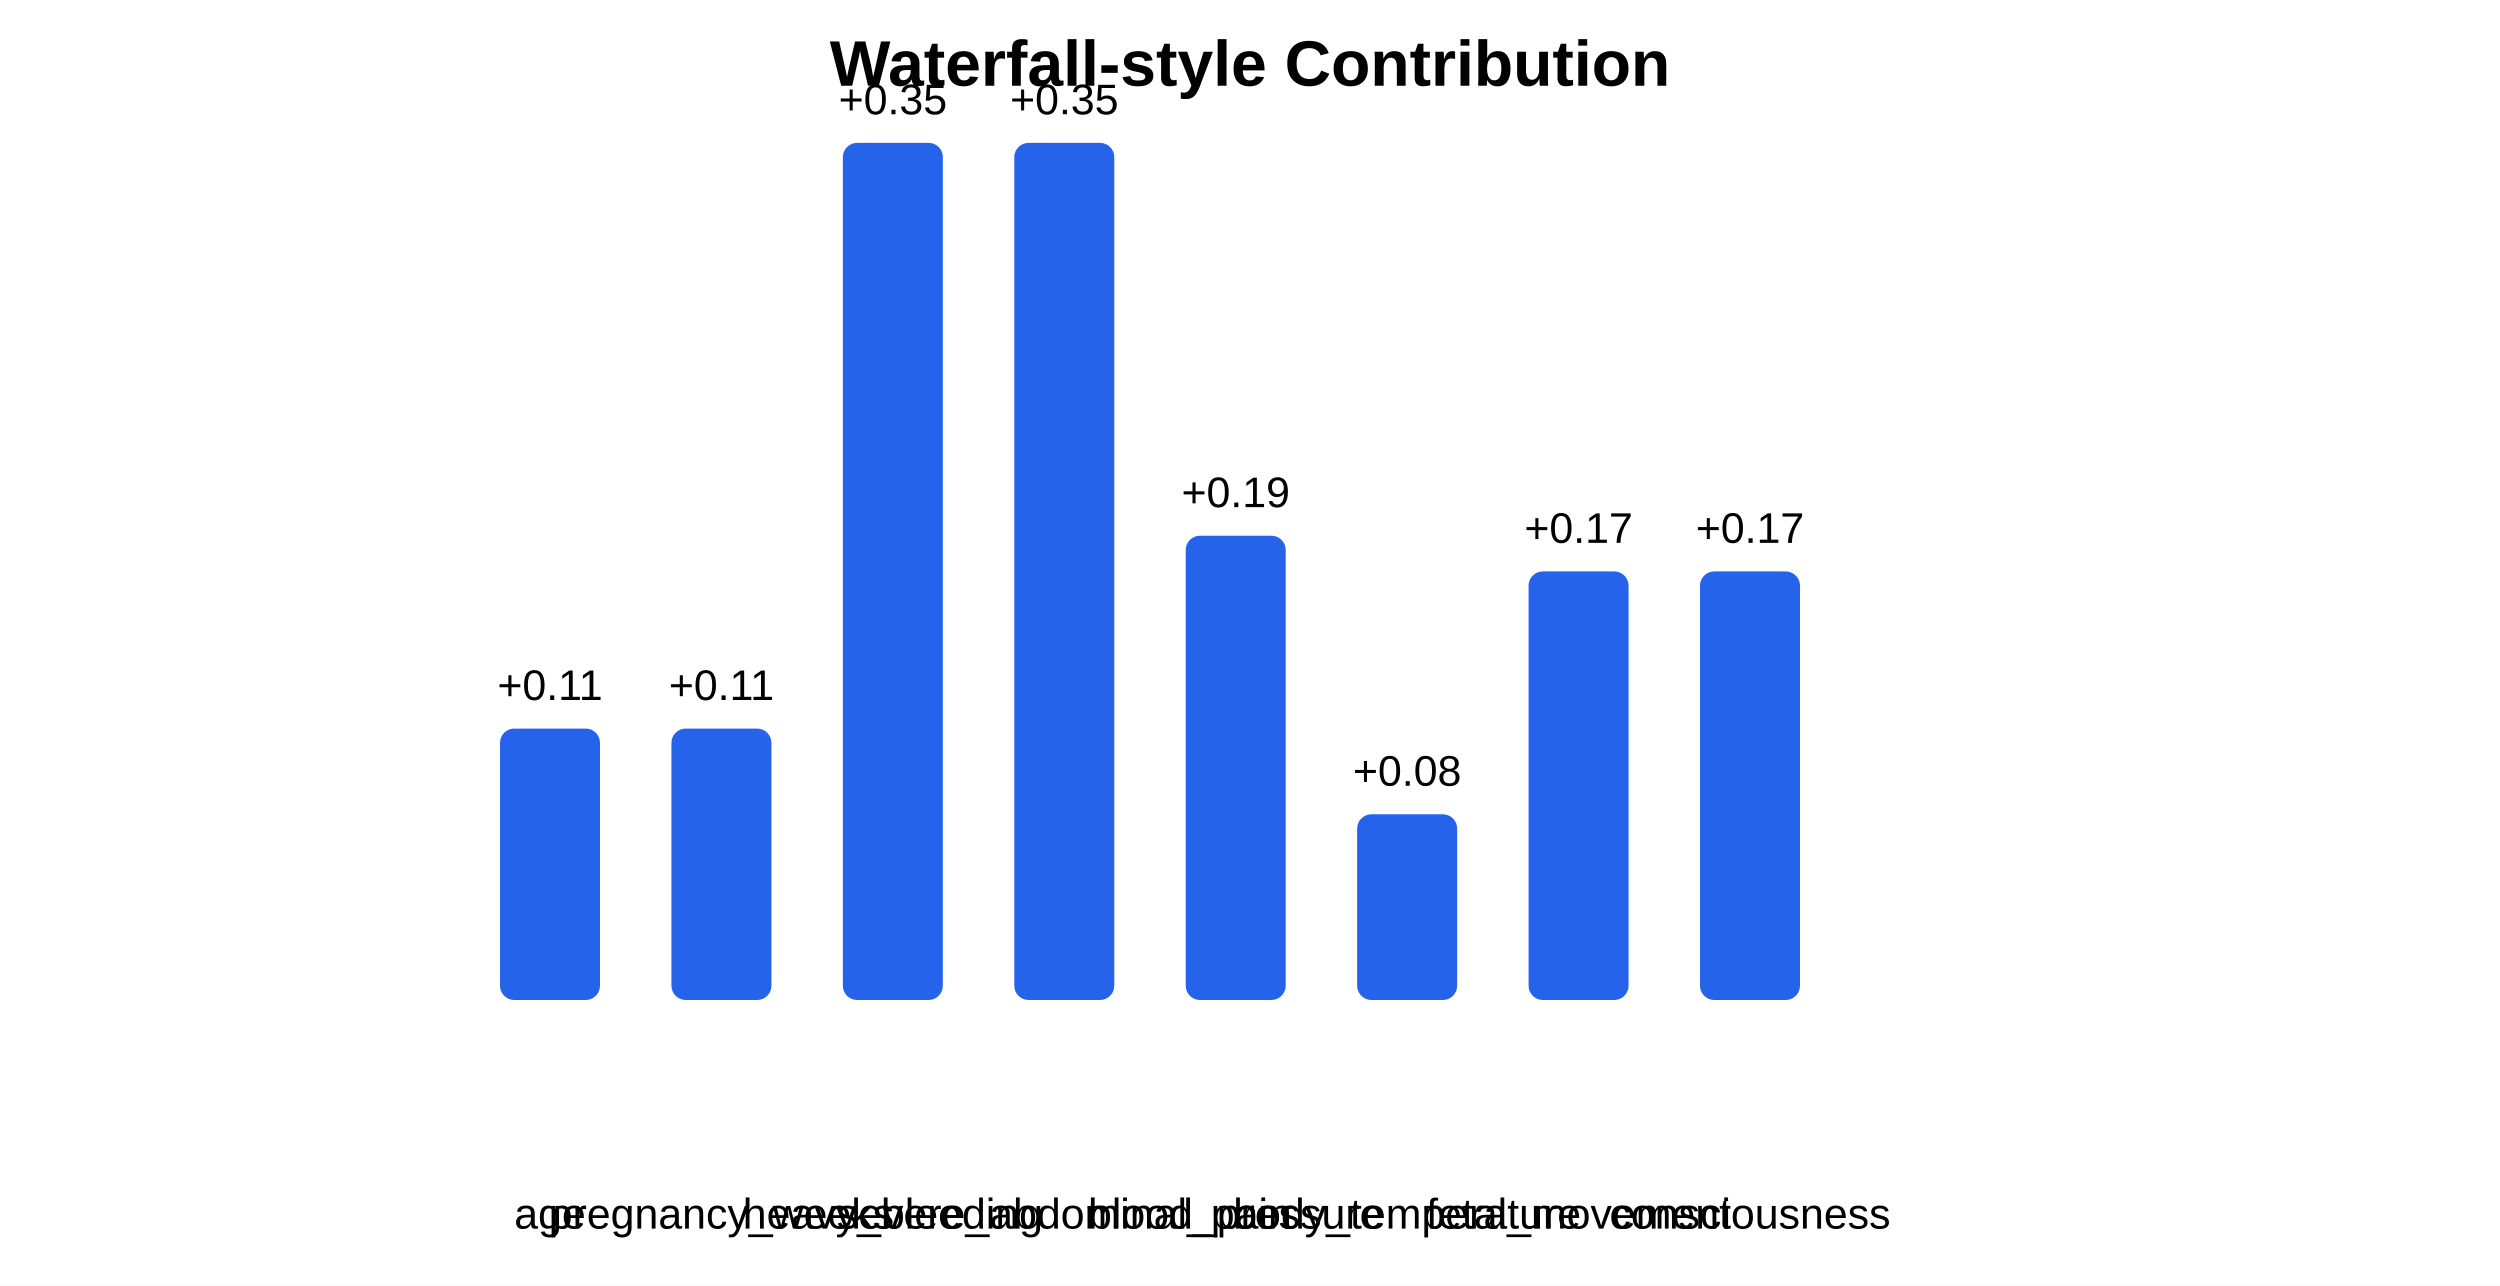
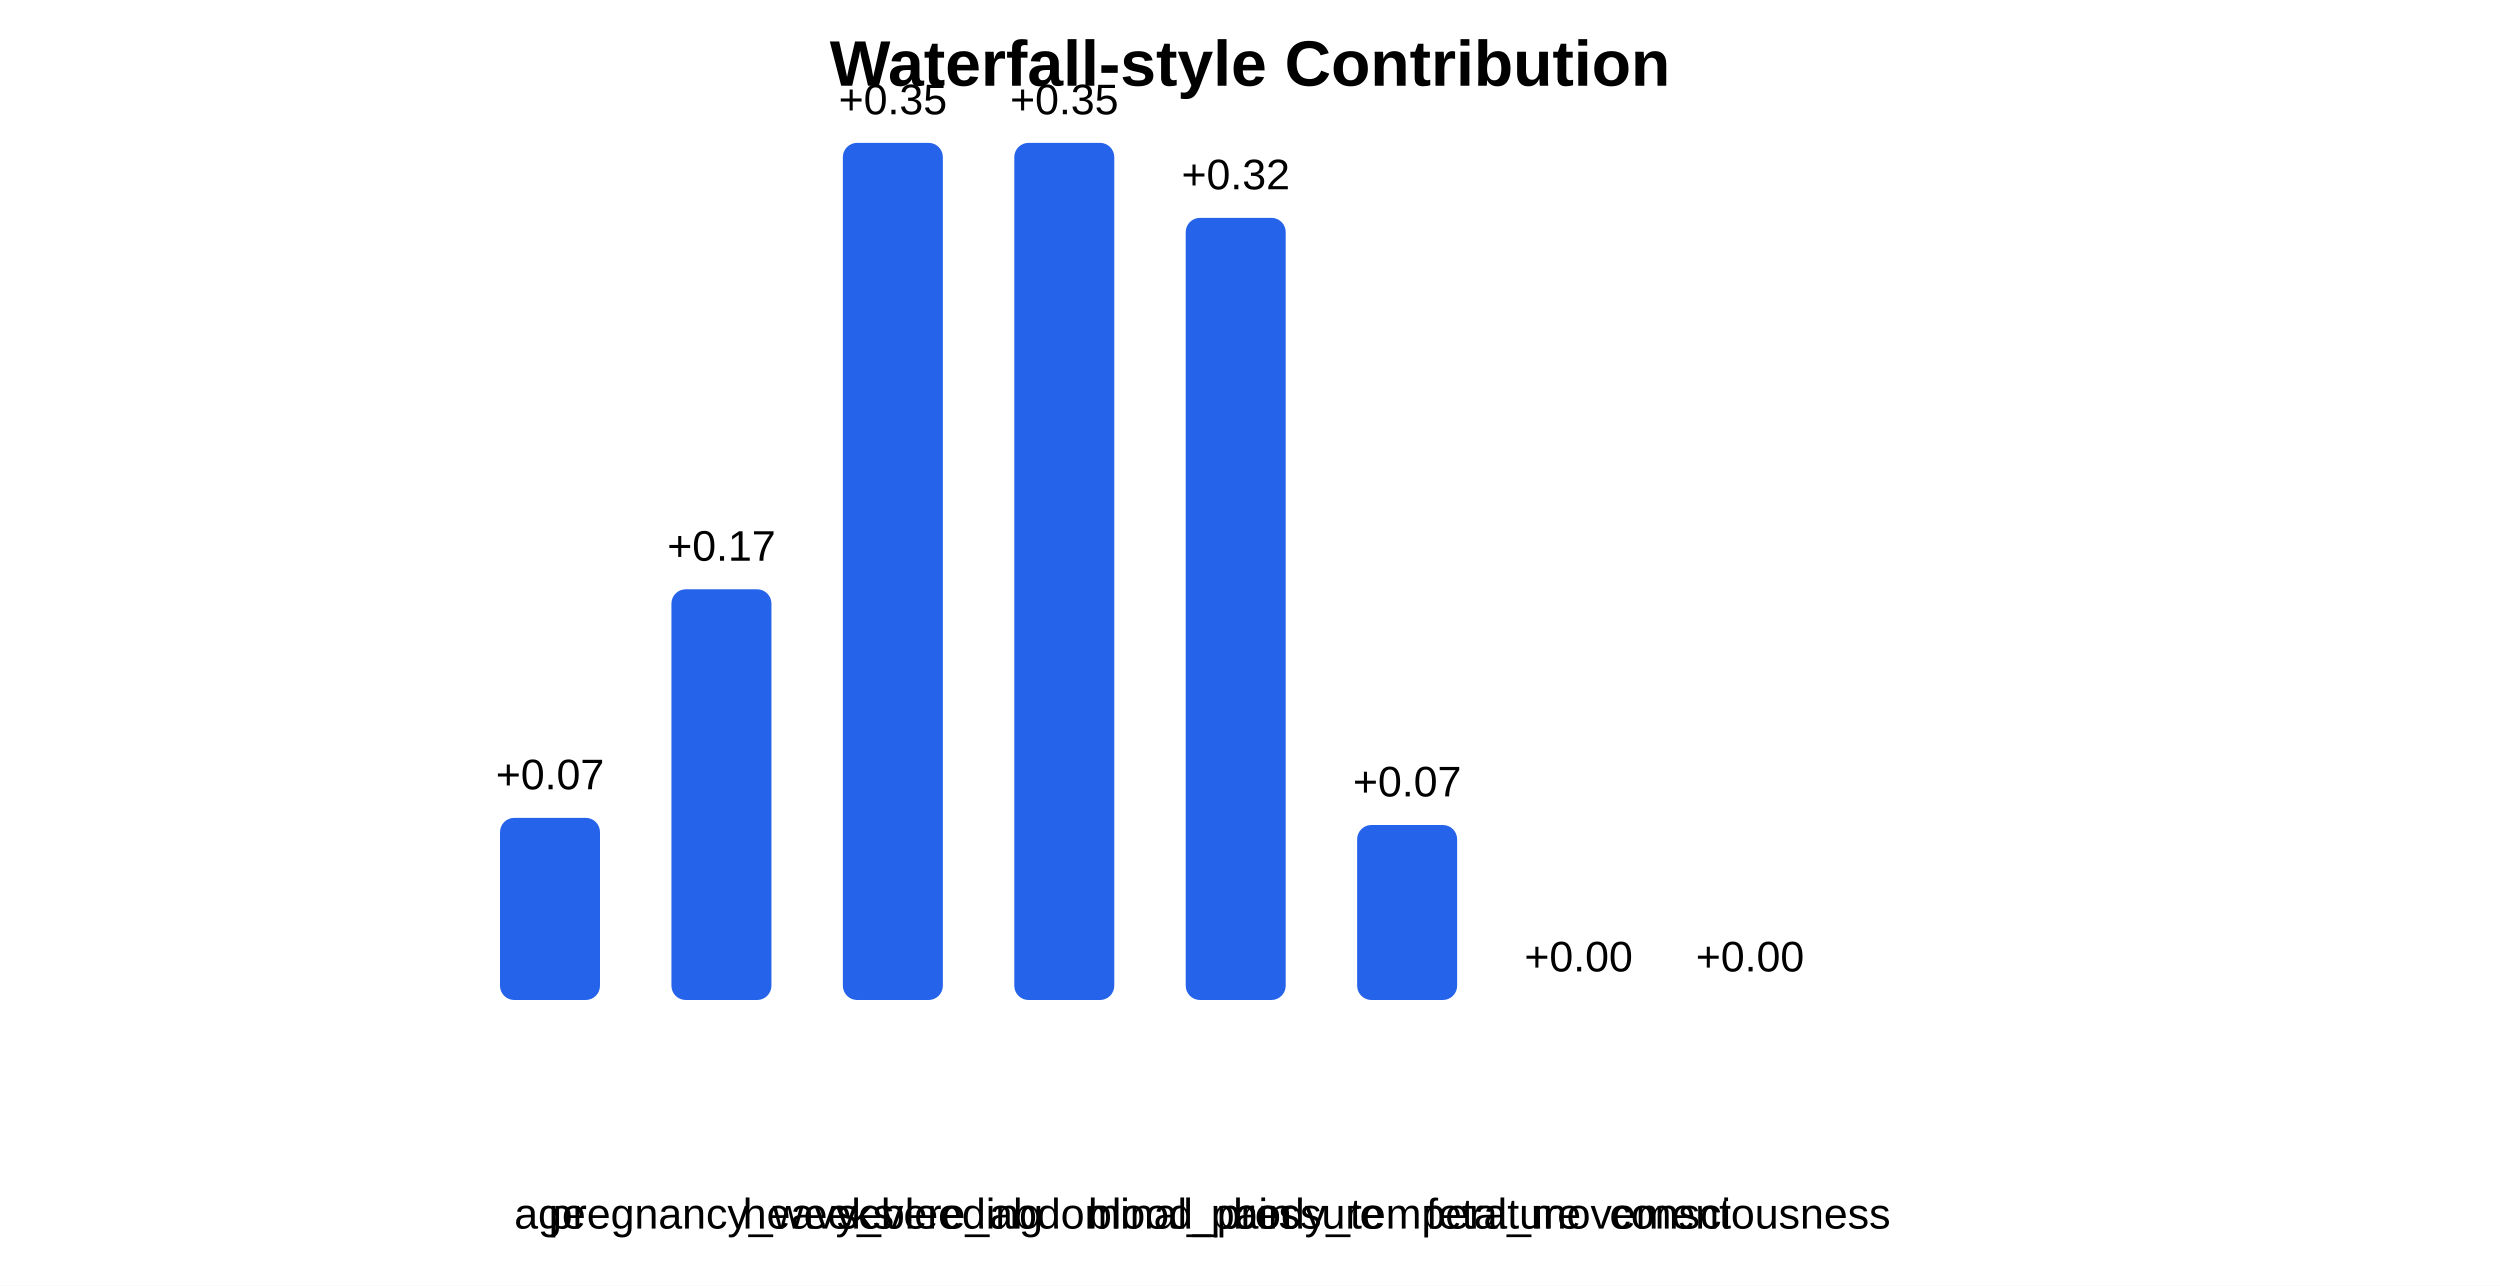
<svg xmlns="http://www.w3.org/2000/svg" width="700" height="360" viewBox="0 0 700 360">
  <rect width="100%" height="100%" fill="white" />
  <text x="350.0" y="24" text-anchor="middle" font-size="18" font-family="Arial" font-weight="bold">Waterfall-style Contribution</text>
-   <rect x="140" y="204" width="28" height="76" fill="#2563eb" rx="4" />
+   <rect x="140" y="229" width="28" height="51" fill="#2563eb" rx="4" />
  <text x="154.0" y="344" text-anchor="middle" font-size="12" font-family="Arial">age</text>
-   <text x="154.0" y="196" text-anchor="middle" font-size="12" font-family="Arial">+0.11</text>
-   <rect x="188" y="204" width="28" height="76" fill="#2563eb" rx="4" />
+   <text x="154.0" y="221" text-anchor="middle" font-size="12" font-family="Arial">+0.07</text>
+   <rect x="188" y="165" width="28" height="115" fill="#2563eb" rx="4" />
  <text x="202.0" y="344" text-anchor="middle" font-size="12" font-family="Arial">pregnancy_weeks</text>
-   <text x="202.0" y="196" text-anchor="middle" font-size="12" font-family="Arial">+0.11</text>
+   <text x="202.0" y="157" text-anchor="middle" font-size="12" font-family="Arial">+0.17</text>
  <rect x="236" y="40" width="28" height="240" fill="#2563eb" rx="4" />
  <text x="250.0" y="344" text-anchor="middle" font-size="12" font-family="Arial">heavy_bleeding</text>
  <text x="250.0" y="32" text-anchor="middle" font-size="12" font-family="Arial">+0.35</text>
  <rect x="284" y="40" width="28" height="240" fill="#2563eb" rx="4" />
  <text x="298.0" y="344" text-anchor="middle" font-size="12" font-family="Arial">severe_abdominal_pain</text>
  <text x="298.0" y="32" text-anchor="middle" font-size="12" font-family="Arial">+0.35</text>
-   <rect x="332" y="150" width="28" height="130" fill="#2563eb" rx="4" />
+   <rect x="332" y="61" width="28" height="219" fill="#2563eb" rx="4" />
  <text x="346.0" y="344" text-anchor="middle" font-size="12" font-family="Arial">blood_pressure</text>
-   <text x="346.0" y="142" text-anchor="middle" font-size="12" font-family="Arial">+0.19</text>
-   <rect x="380" y="228" width="28" height="52" fill="#2563eb" rx="4" />
+   <text x="346.0" y="53" text-anchor="middle" font-size="12" font-family="Arial">+0.32</text>
+   <rect x="380" y="231" width="28" height="49" fill="#2563eb" rx="4" />
  <text x="394.0" y="344" text-anchor="middle" font-size="12" font-family="Arial">body_temperature</text>
-   <text x="394.0" y="220" text-anchor="middle" font-size="12" font-family="Arial">+0.08</text>
-   <rect x="428" y="160" width="28" height="120" fill="#2563eb" rx="4" />
+   <text x="394.0" y="223" text-anchor="middle" font-size="12" font-family="Arial">+0.07</text>
+   <rect x="428" y="280" width="28" height="0" fill="#2563eb" rx="4" />
  <text x="442.0" y="344" text-anchor="middle" font-size="12" font-family="Arial">fetal_movement</text>
-   <text x="442.0" y="152" text-anchor="middle" font-size="12" font-family="Arial">+0.17</text>
-   <rect x="476" y="160" width="28" height="120" fill="#2563eb" rx="4" />
+   <text x="442.0" y="272" text-anchor="middle" font-size="12" font-family="Arial">+0.00</text>
+   <rect x="476" y="280" width="28" height="0" fill="#2563eb" rx="4" />
  <text x="490.0" y="344" text-anchor="middle" font-size="12" font-family="Arial">consciousness</text>
-   <text x="490.0" y="152" text-anchor="middle" font-size="12" font-family="Arial">+0.17</text>
+   <text x="490.0" y="272" text-anchor="middle" font-size="12" font-family="Arial">+0.00</text>
</svg>
